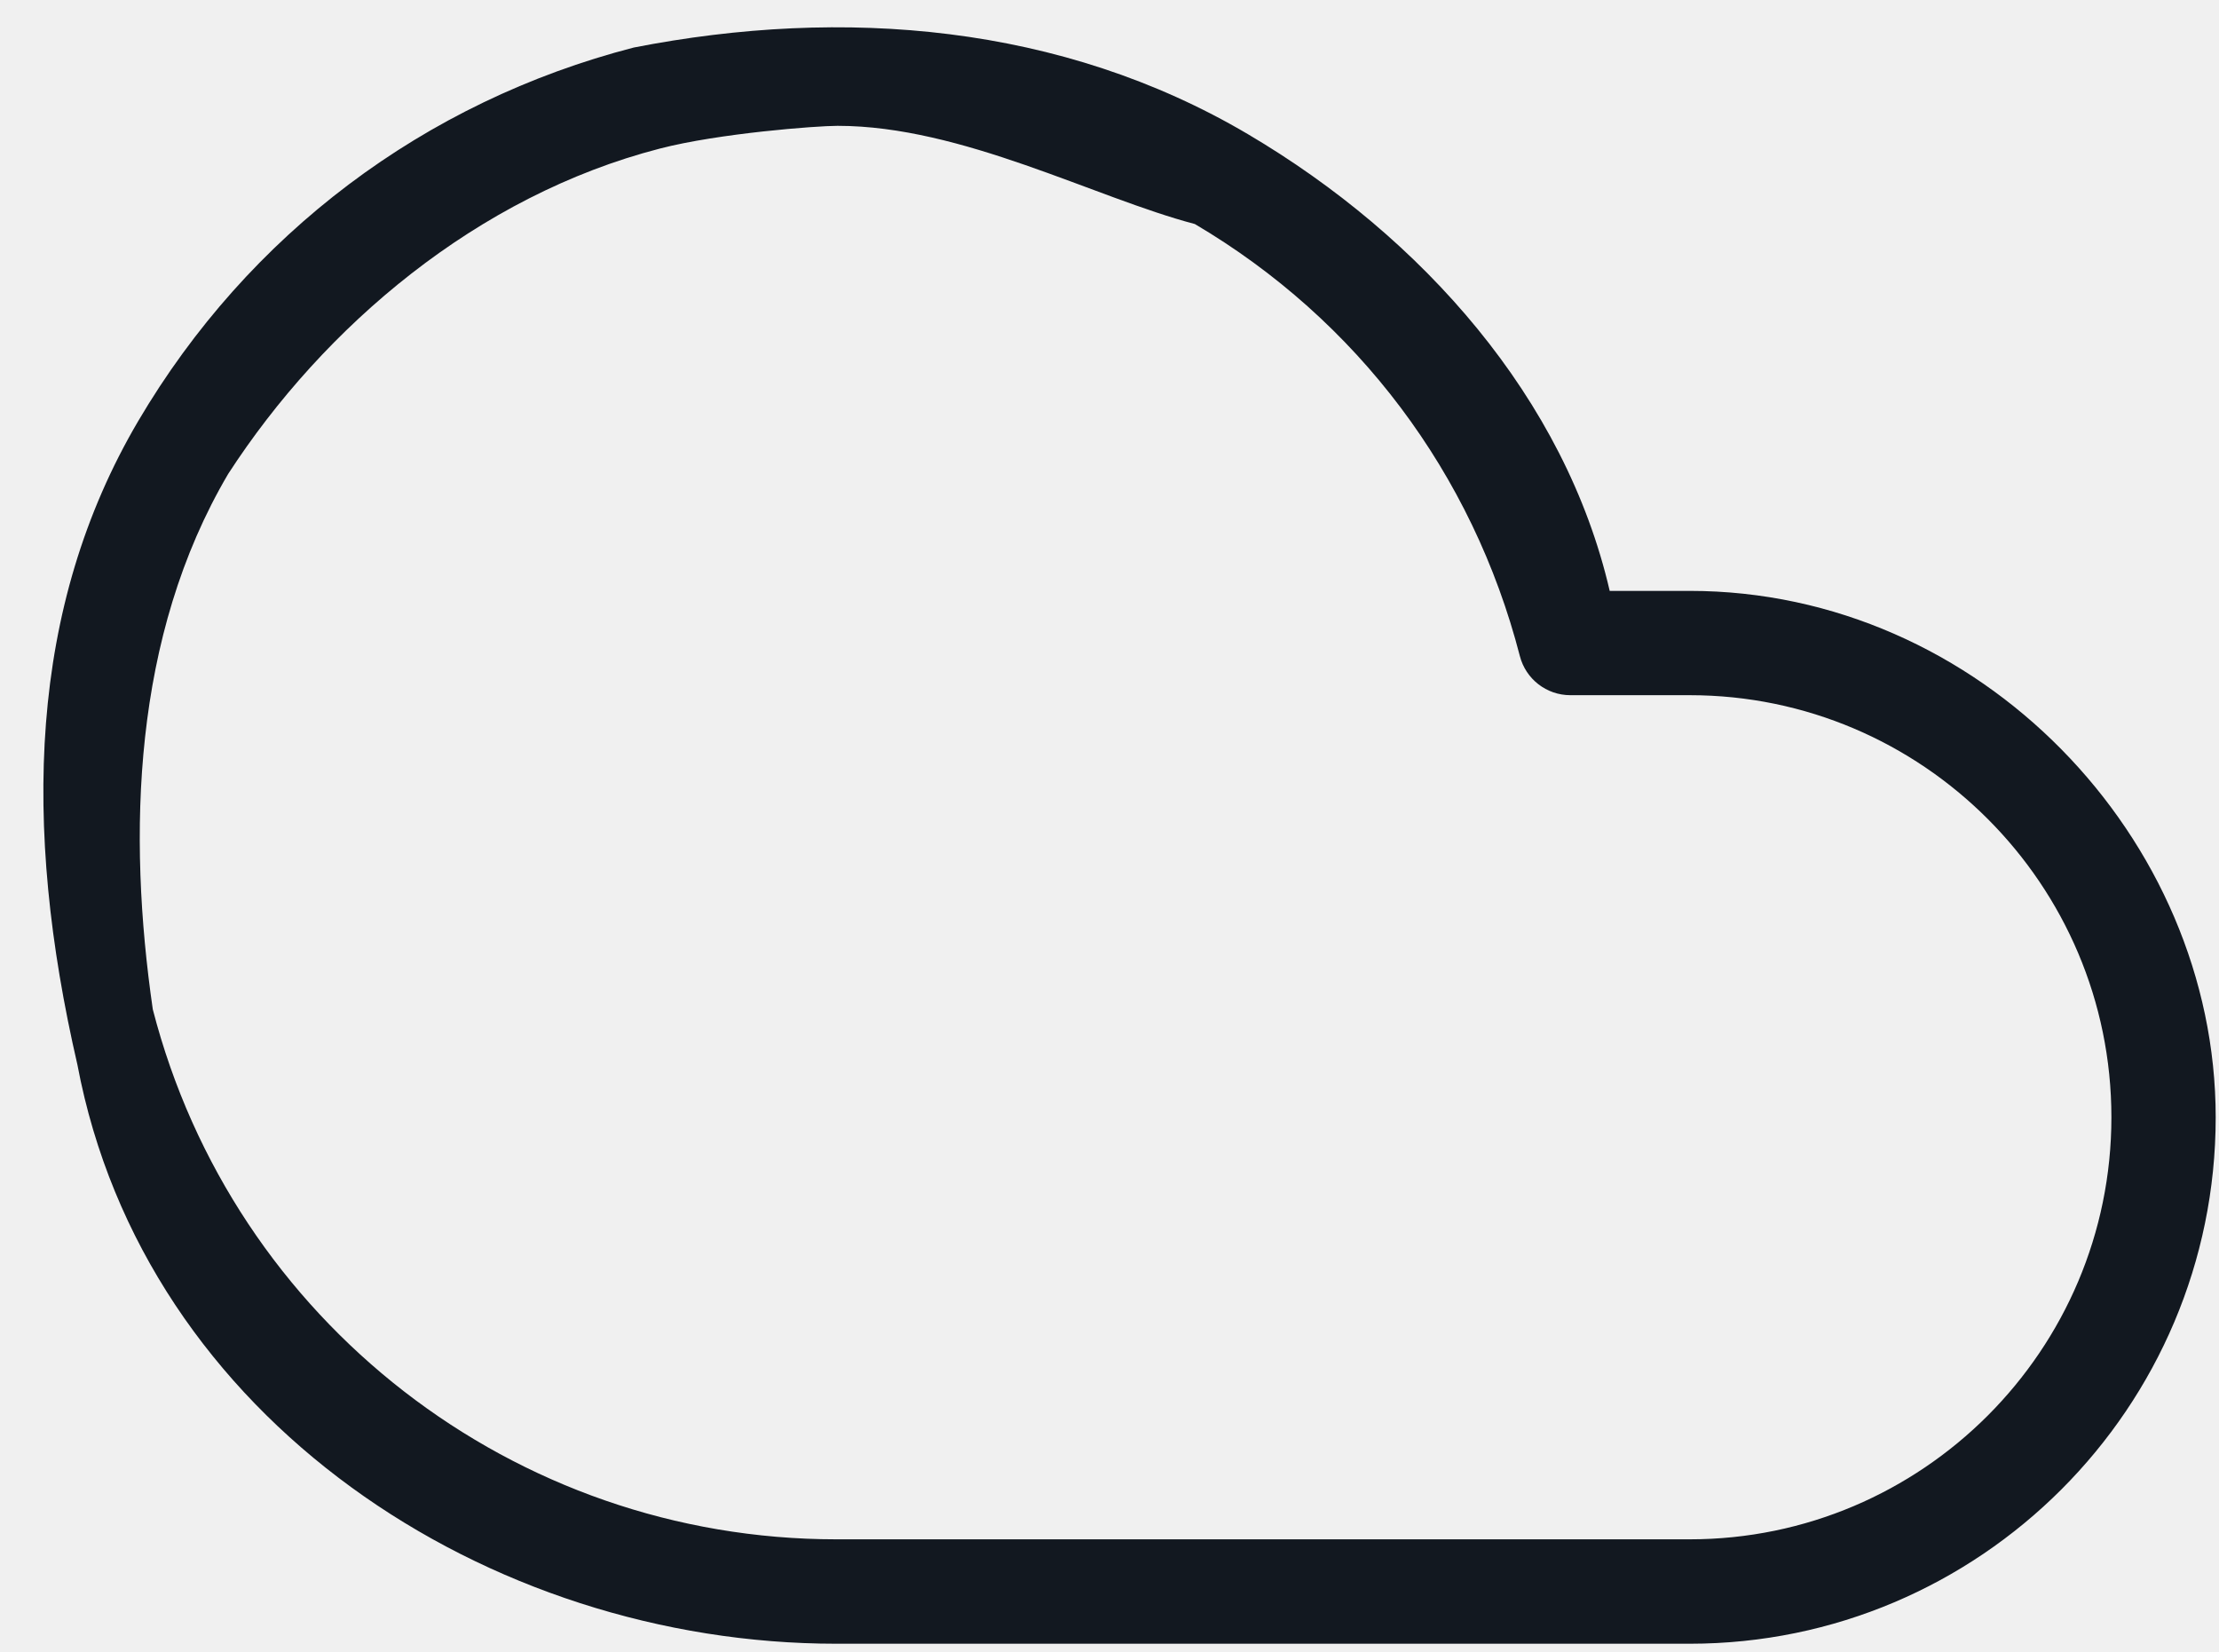
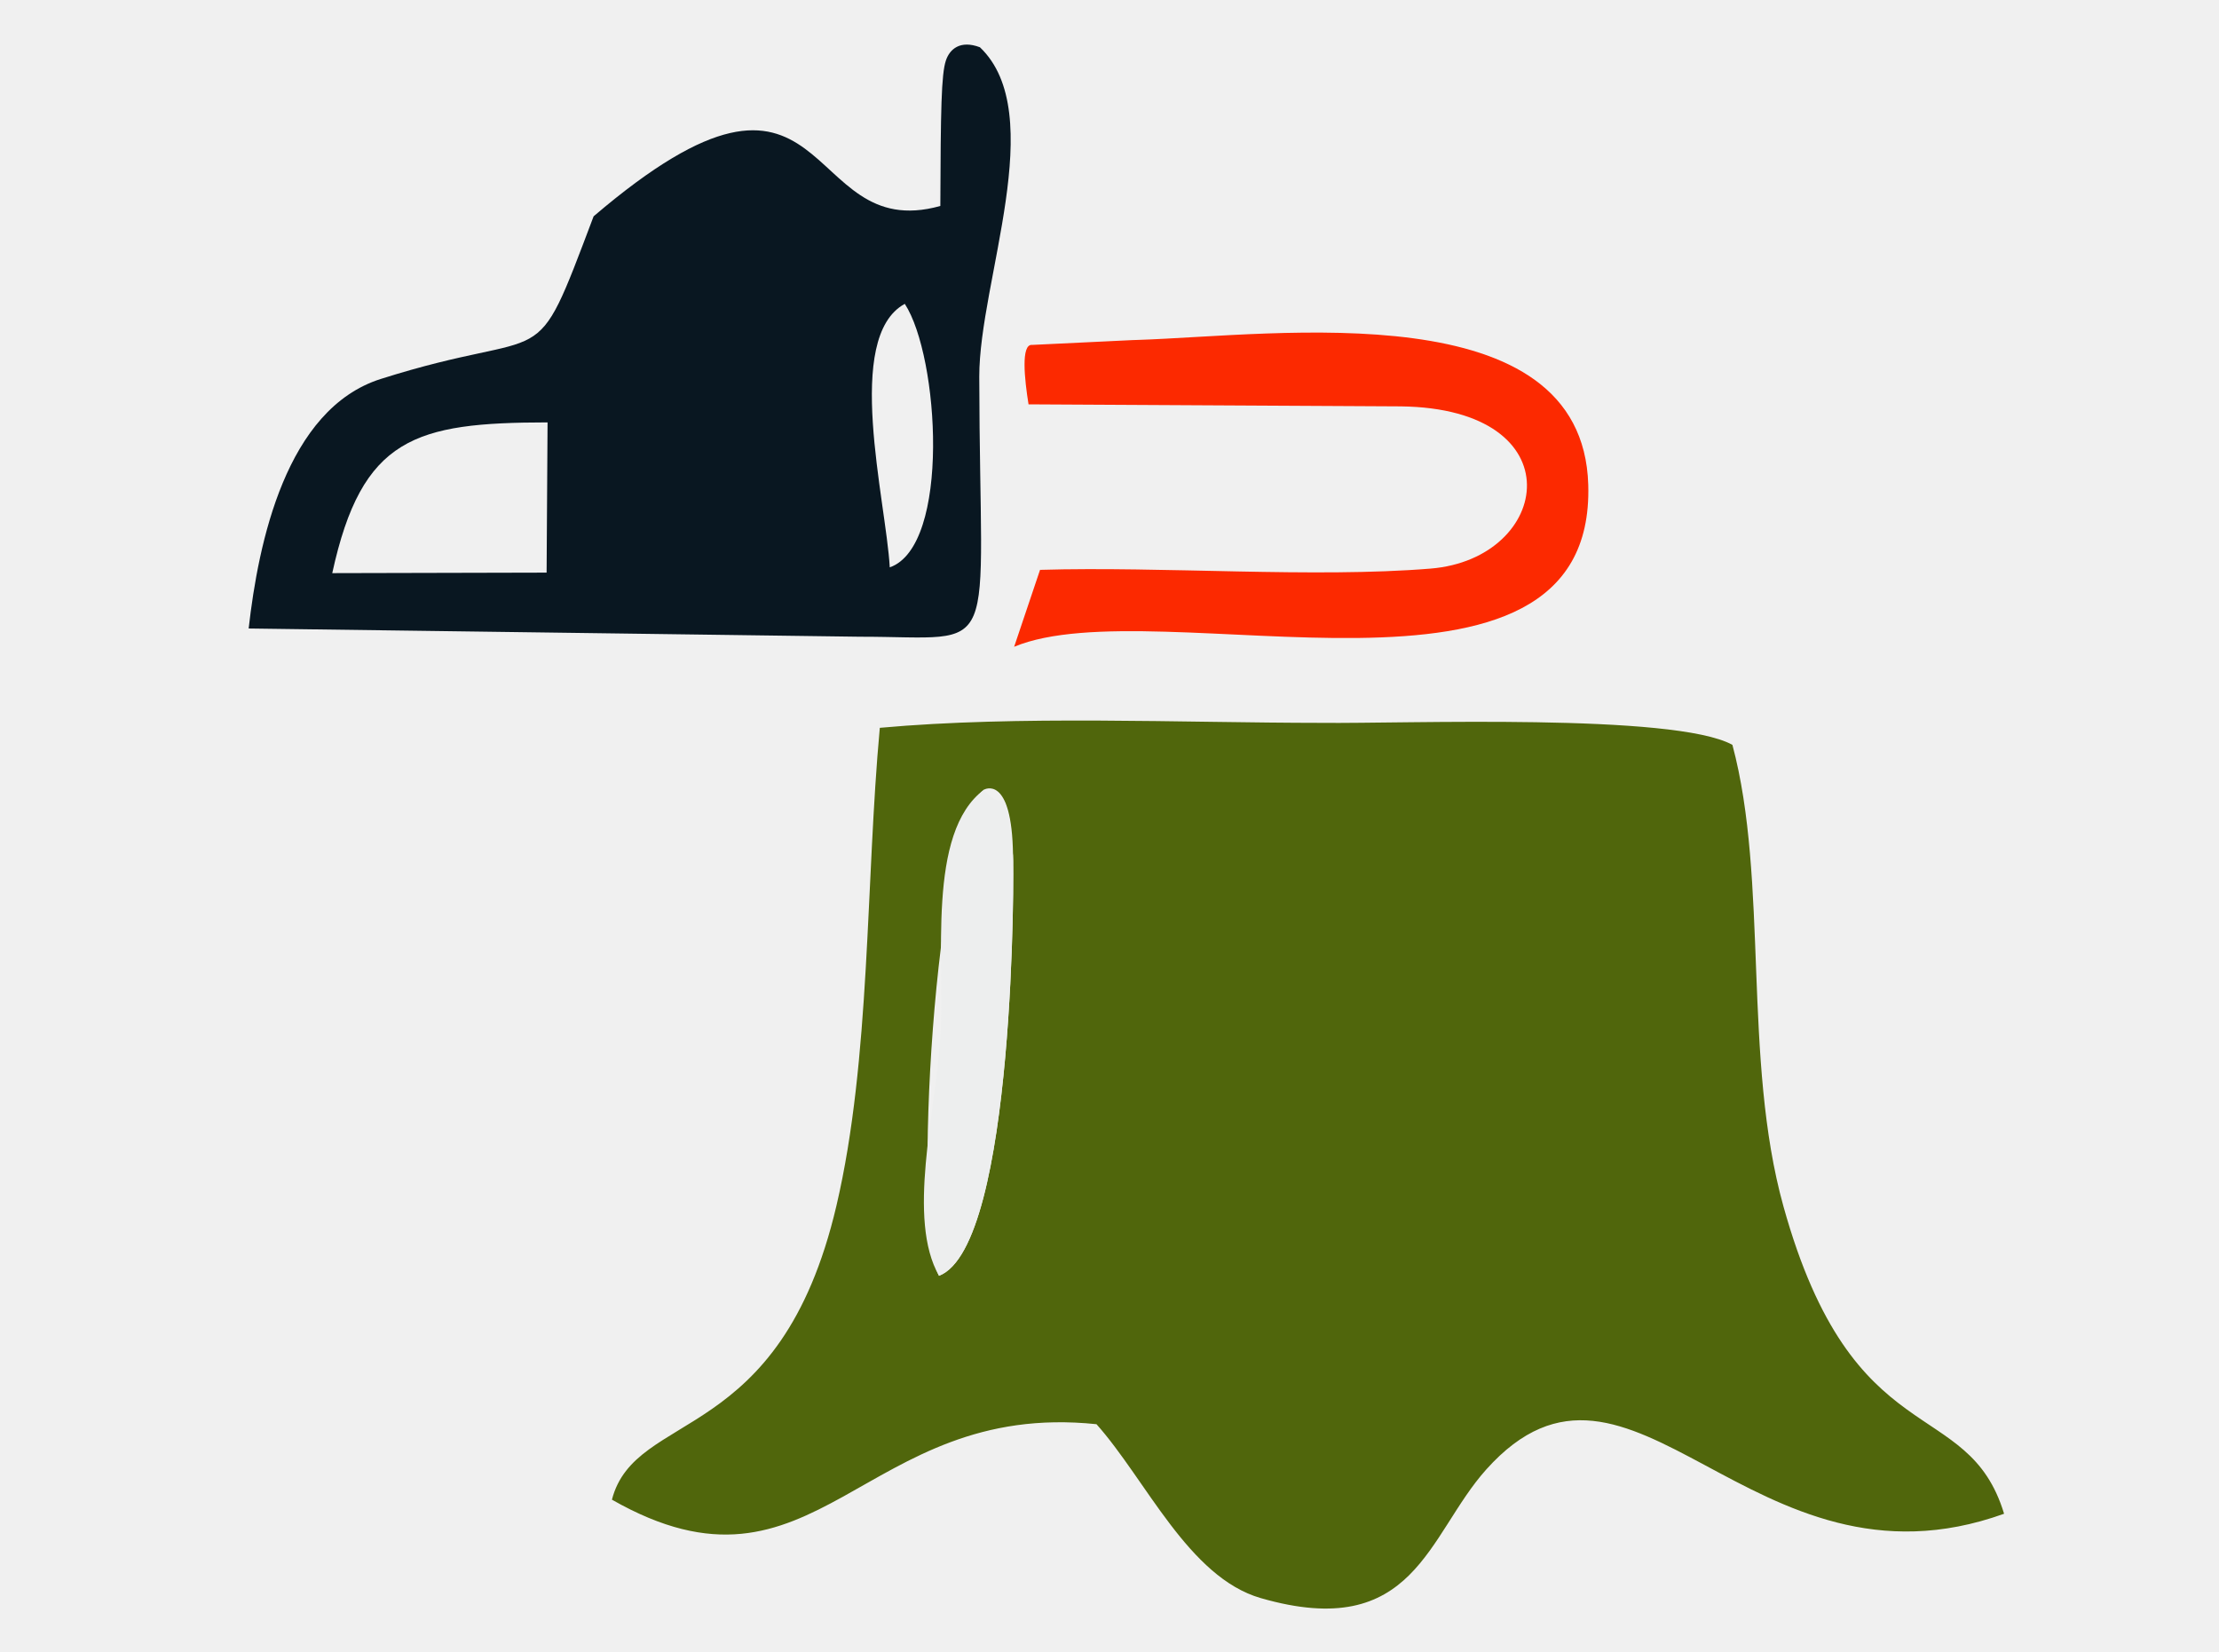
- <svg xmlns="http://www.w3.org/2000/svg" width="43" height="32" viewBox="0 0 43 32" fill="none">
-   <g clip-path="url(#clip0_663_68)">
-     <path fill-rule="evenodd" clip-rule="evenodd" d="M16.206 31.849C9.45 31.849 2.795 27.5 1.5 20.63C0.43 15.999 0.552 11.77 2.681 8.154C4.812 4.538 8.221 1.97 12.281 0.921C16.342 0.127 20.568 0.468 24.181 2.599C27.566 4.596 30.33 7.719 31.193 11.449H32.744C38.364 11.449 42.936 16.24 42.936 21.649C42.936 27.273 38.364 31.849 32.744 31.849H16.217C16.214 31.849 16.209 31.849 16.206 31.849ZM16.23 2.438C15.82 2.438 13.927 2.583 12.786 2.879C9.248 3.793 6.278 6.32 4.422 9.182C2.566 12.332 2.47 16.17 2.961 19.558C4.521 25.605 9.967 29.826 16.207 29.826C16.21 29.826 16.213 29.826 16.217 29.826H32.744C37.249 29.826 40.915 26.158 40.915 21.649C40.915 17.139 37.249 13.47 32.744 13.47H30.43C29.969 13.47 29.567 13.158 29.452 12.712C28.538 9.172 26.302 6.198 23.154 4.341C21.21 3.83 18.643 2.438 16.23 2.438Z" fill="#121820" />
-   </g>
+ <svg xmlns="http://www.w3.org/2000/svg" xml:space="preserve" width="11.377mm" height="8.467mm" version="1.1" style="shape-rendering:geometricPrecision; text-rendering:geometricPrecision; image-rendering:optimizeQuality; fill-rule:evenodd; clip-rule:evenodd" viewBox="0 0 7664.38 5703.73">
  <defs>
-     <clipPath id="clip0_663_68">
-       <rect width="43" height="32" fill="white" />
+     <style type="text/css">
+    
+     .fil4 {fill:none}
+     .fil1 {fill:#091721}
+     .fil0 {fill:#50660C}
+     .fil3 {fill:#EDEEEE}
+     .fil2 {fill:#FC2900}
+    
+   </style>
+     <clipPath id="id0">
+       <path d="M-0 5703.73l7664.38 0 0 -5703.73 -7664.38 0 0 5703.73z" />
    </clipPath>
  </defs>
+   <g id="Capa_x0020_1">
+     <g>
+   </g>
+     <g style="clip-path:url(#id0)">
+       <g>
+         <path class="fil0" d="M3243.4 4405.96c-93.1,-162.96 -15.63,-1551.81 155.62,-1679 0,0 96.47,-55.71 99.91,226.83 3.3,26.41 10.11,1349.03 -255.52,1452.17zm-1129.82 773.18c708.5,404.27 862.3,-345.06 1673.67,-260.64 171.52,192.6 318.18,528.7 567.37,600.58 532.54,153.53 575.72,-217.66 779.04,-444.36 501.42,-558.95 913.91,467.6 1788.4,153.06 -125.71,-414.65 -521.15,-195.7 -762.19,-1061.98 -141.4,-508.15 -50.59,-1124.56 -176.17,-1593.51 -200.28,-110.55 -1138.71,-72.49 -1417.54,-75.92 -489.29,-0.2 -1047.36,-26.41 -1527.29,17.11 -48.98,527.89 -31.12,1143.83 -149.76,1650.1 -195.03,832.66 -694.49,702.64 -775.53,1015.56z" />
+         <path class="fil1" d="M3125.1 1049.25c118.9,181.69 159.05,835.96 -51.87,910.07 -13.07,-232.28 -160.2,-794.4 51.87,-910.07zm-1977.5 930.01c102.33,-469.55 286.18,-519.94 743.67,-520.61l-3.3 518.86 -740.37 1.75zm2100.31 -1268.06c-489.42,137.16 -360.95,-678.46 -1197.59,35.77 -214.43,567.84 -132.92,370.72 -735.05,561.64 -327.67,103.88 -423.07,566.22 -456.41,861.83l2110.55 28.43c498.59,-0.47 414.58,100.11 412.96,-897.8 -0.54,-329.36 243.06,-908.79 2.29,-1137.97 -68.38,-25.87 -104.42,6.53 -117.56,45.74 -15.9,47.56 -17.99,169.63 -19.2,502.36z" />
+         <path class="fil2" d="M3552.55 1396.32l1285.57 7.01c606.64,7.28 521.49,526 103.21,560.23 -404.81,33.14 -923.81,-8.29 -1349.03,4.38l-89.46 265.63c495.28,-206.68 2008.49,312.05 1982.96,-559.28 -19.54,-666.4 -1073.5,-516.24 -1555.78,-500.47l-19.74 0.67 -344.92 16.57c-40.15,-4.72 -26.48,120.45 -12.8,205.27z" />
+         <path class="fil3" d="M3243.4 4405.96c265.63,-103.14 258.83,-1425.76 255.52,-1452.17 -37.46,-303.22 -16.71,-122.95 -99.91,-226.83 -200.55,148.95 -134.06,591.62 -151.31,859 -16.51,256.47 -115.94,624.63 -4.31,820z" />
+       </g>
+     </g>
+     <polygon class="fil4" points="-0,5703.73 7664.38,5703.73 7664.38,0 -0,0 " />
+   </g>
</svg>
